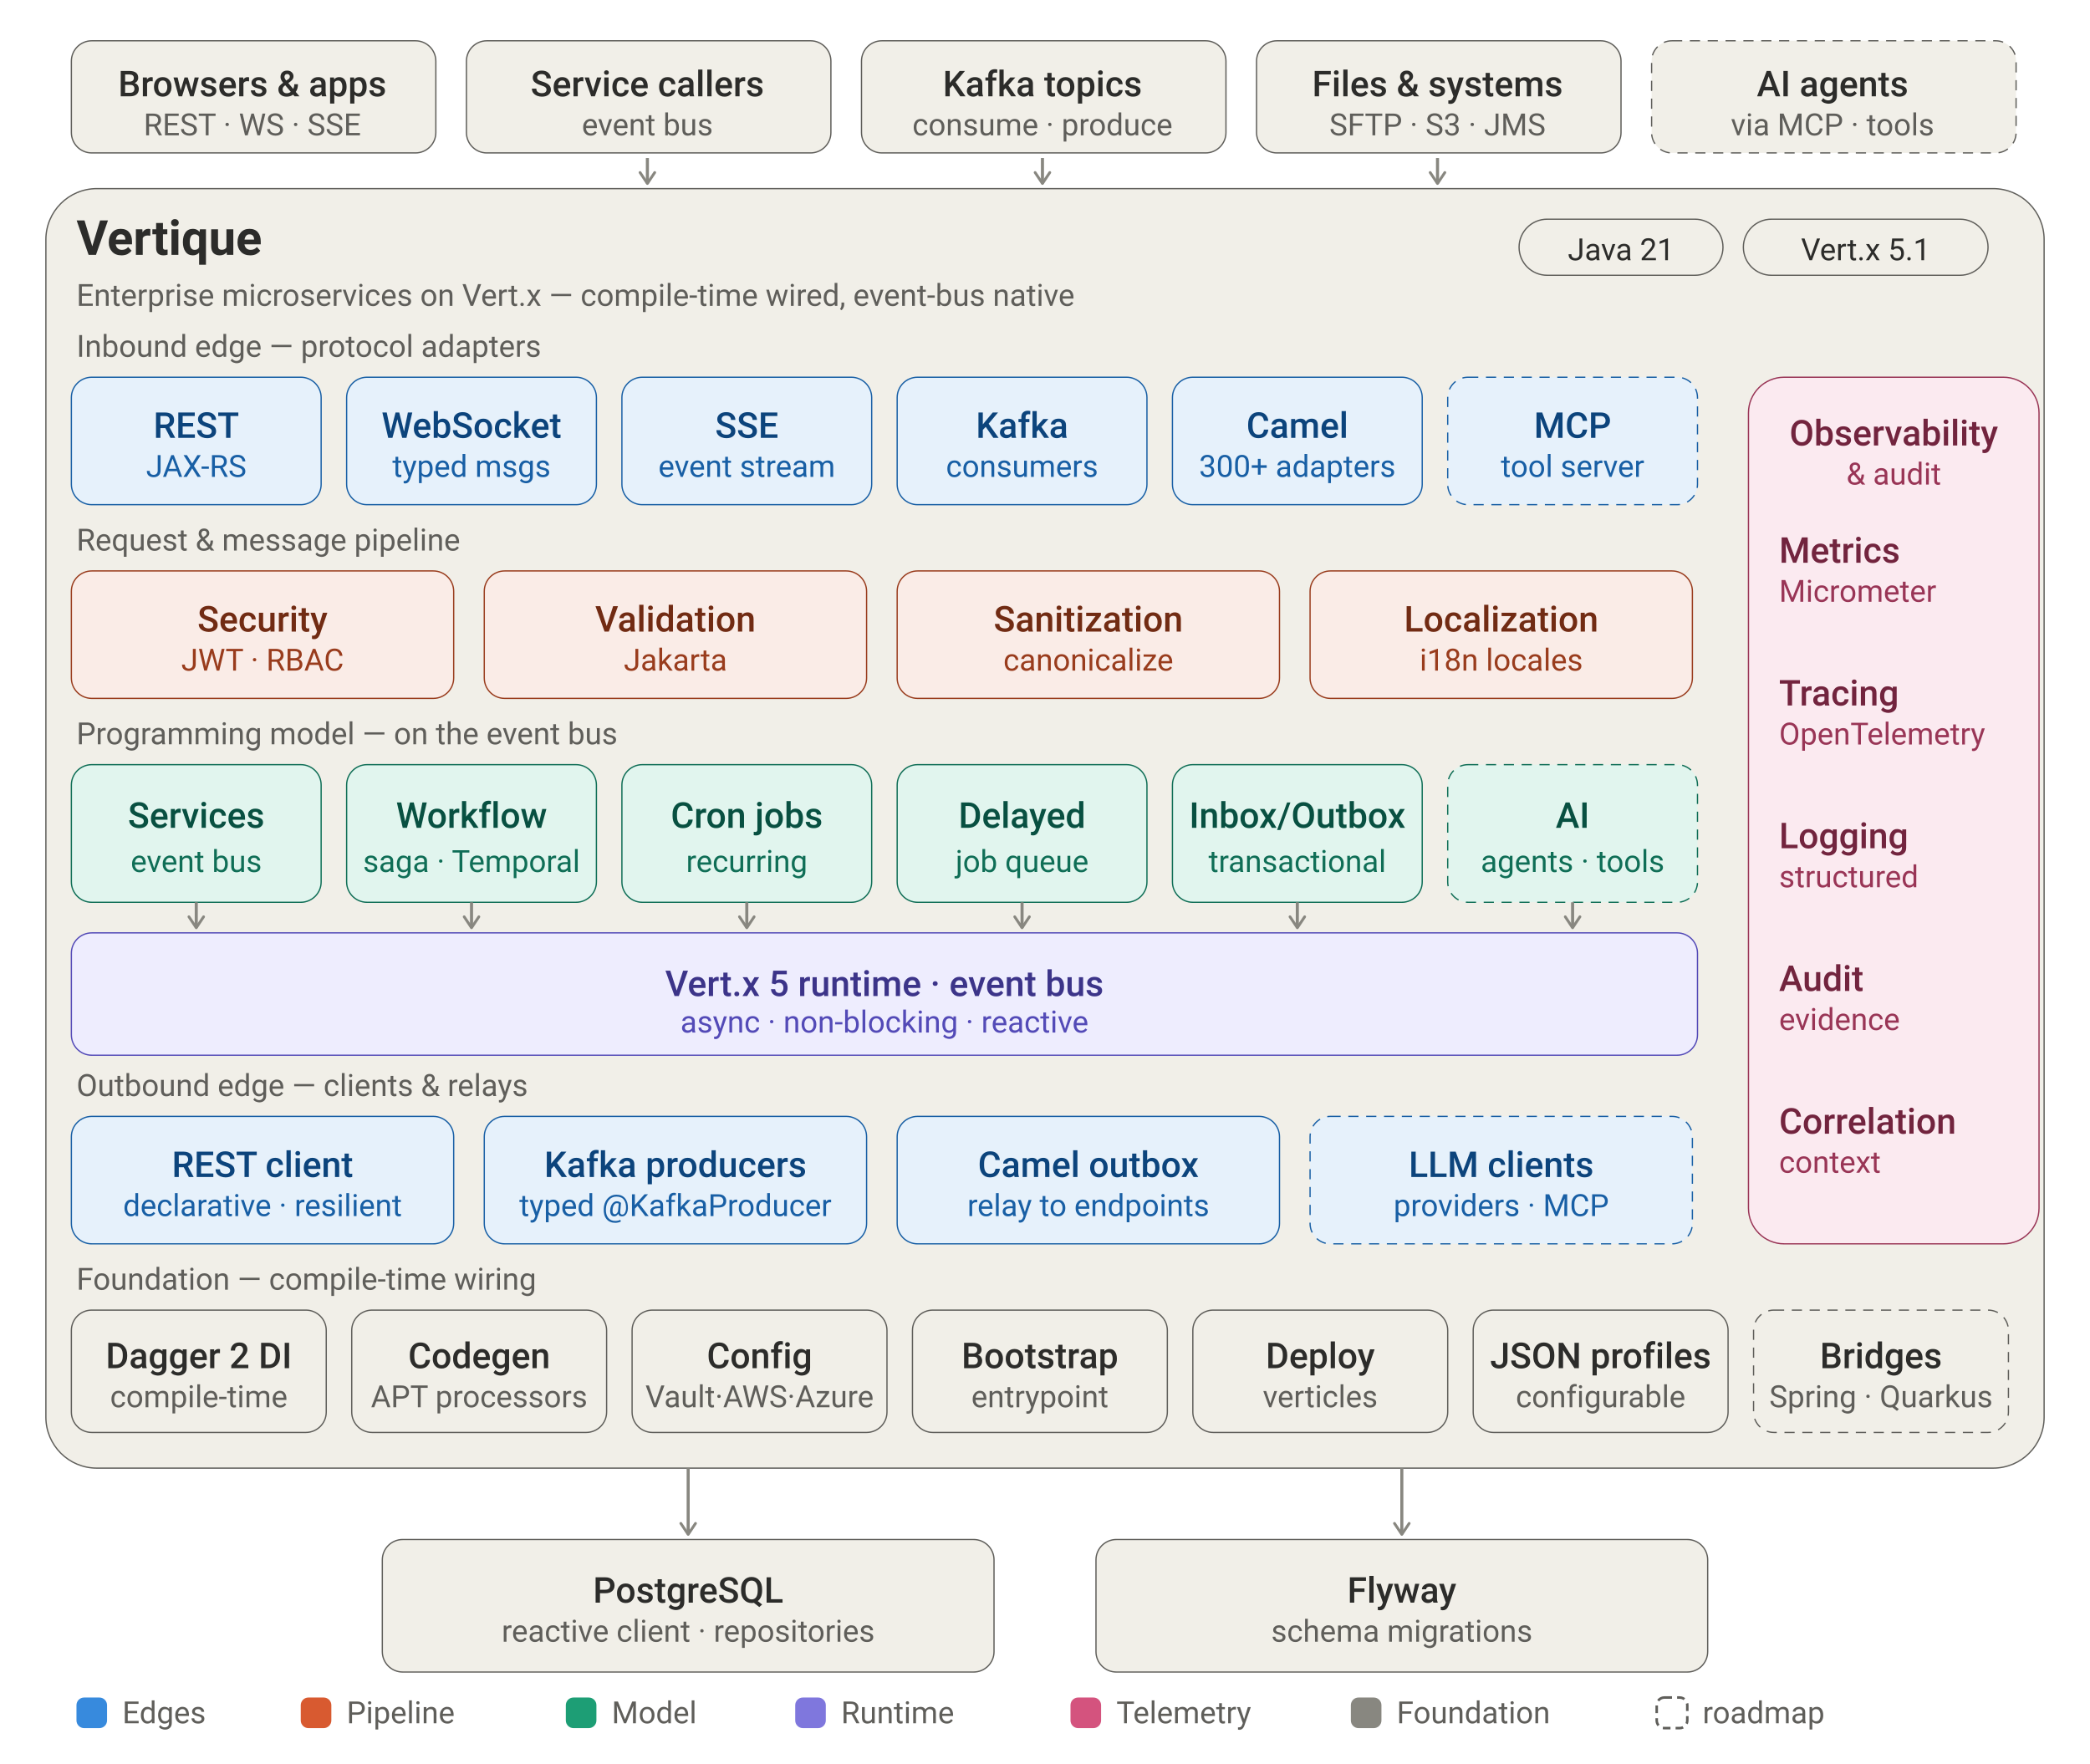
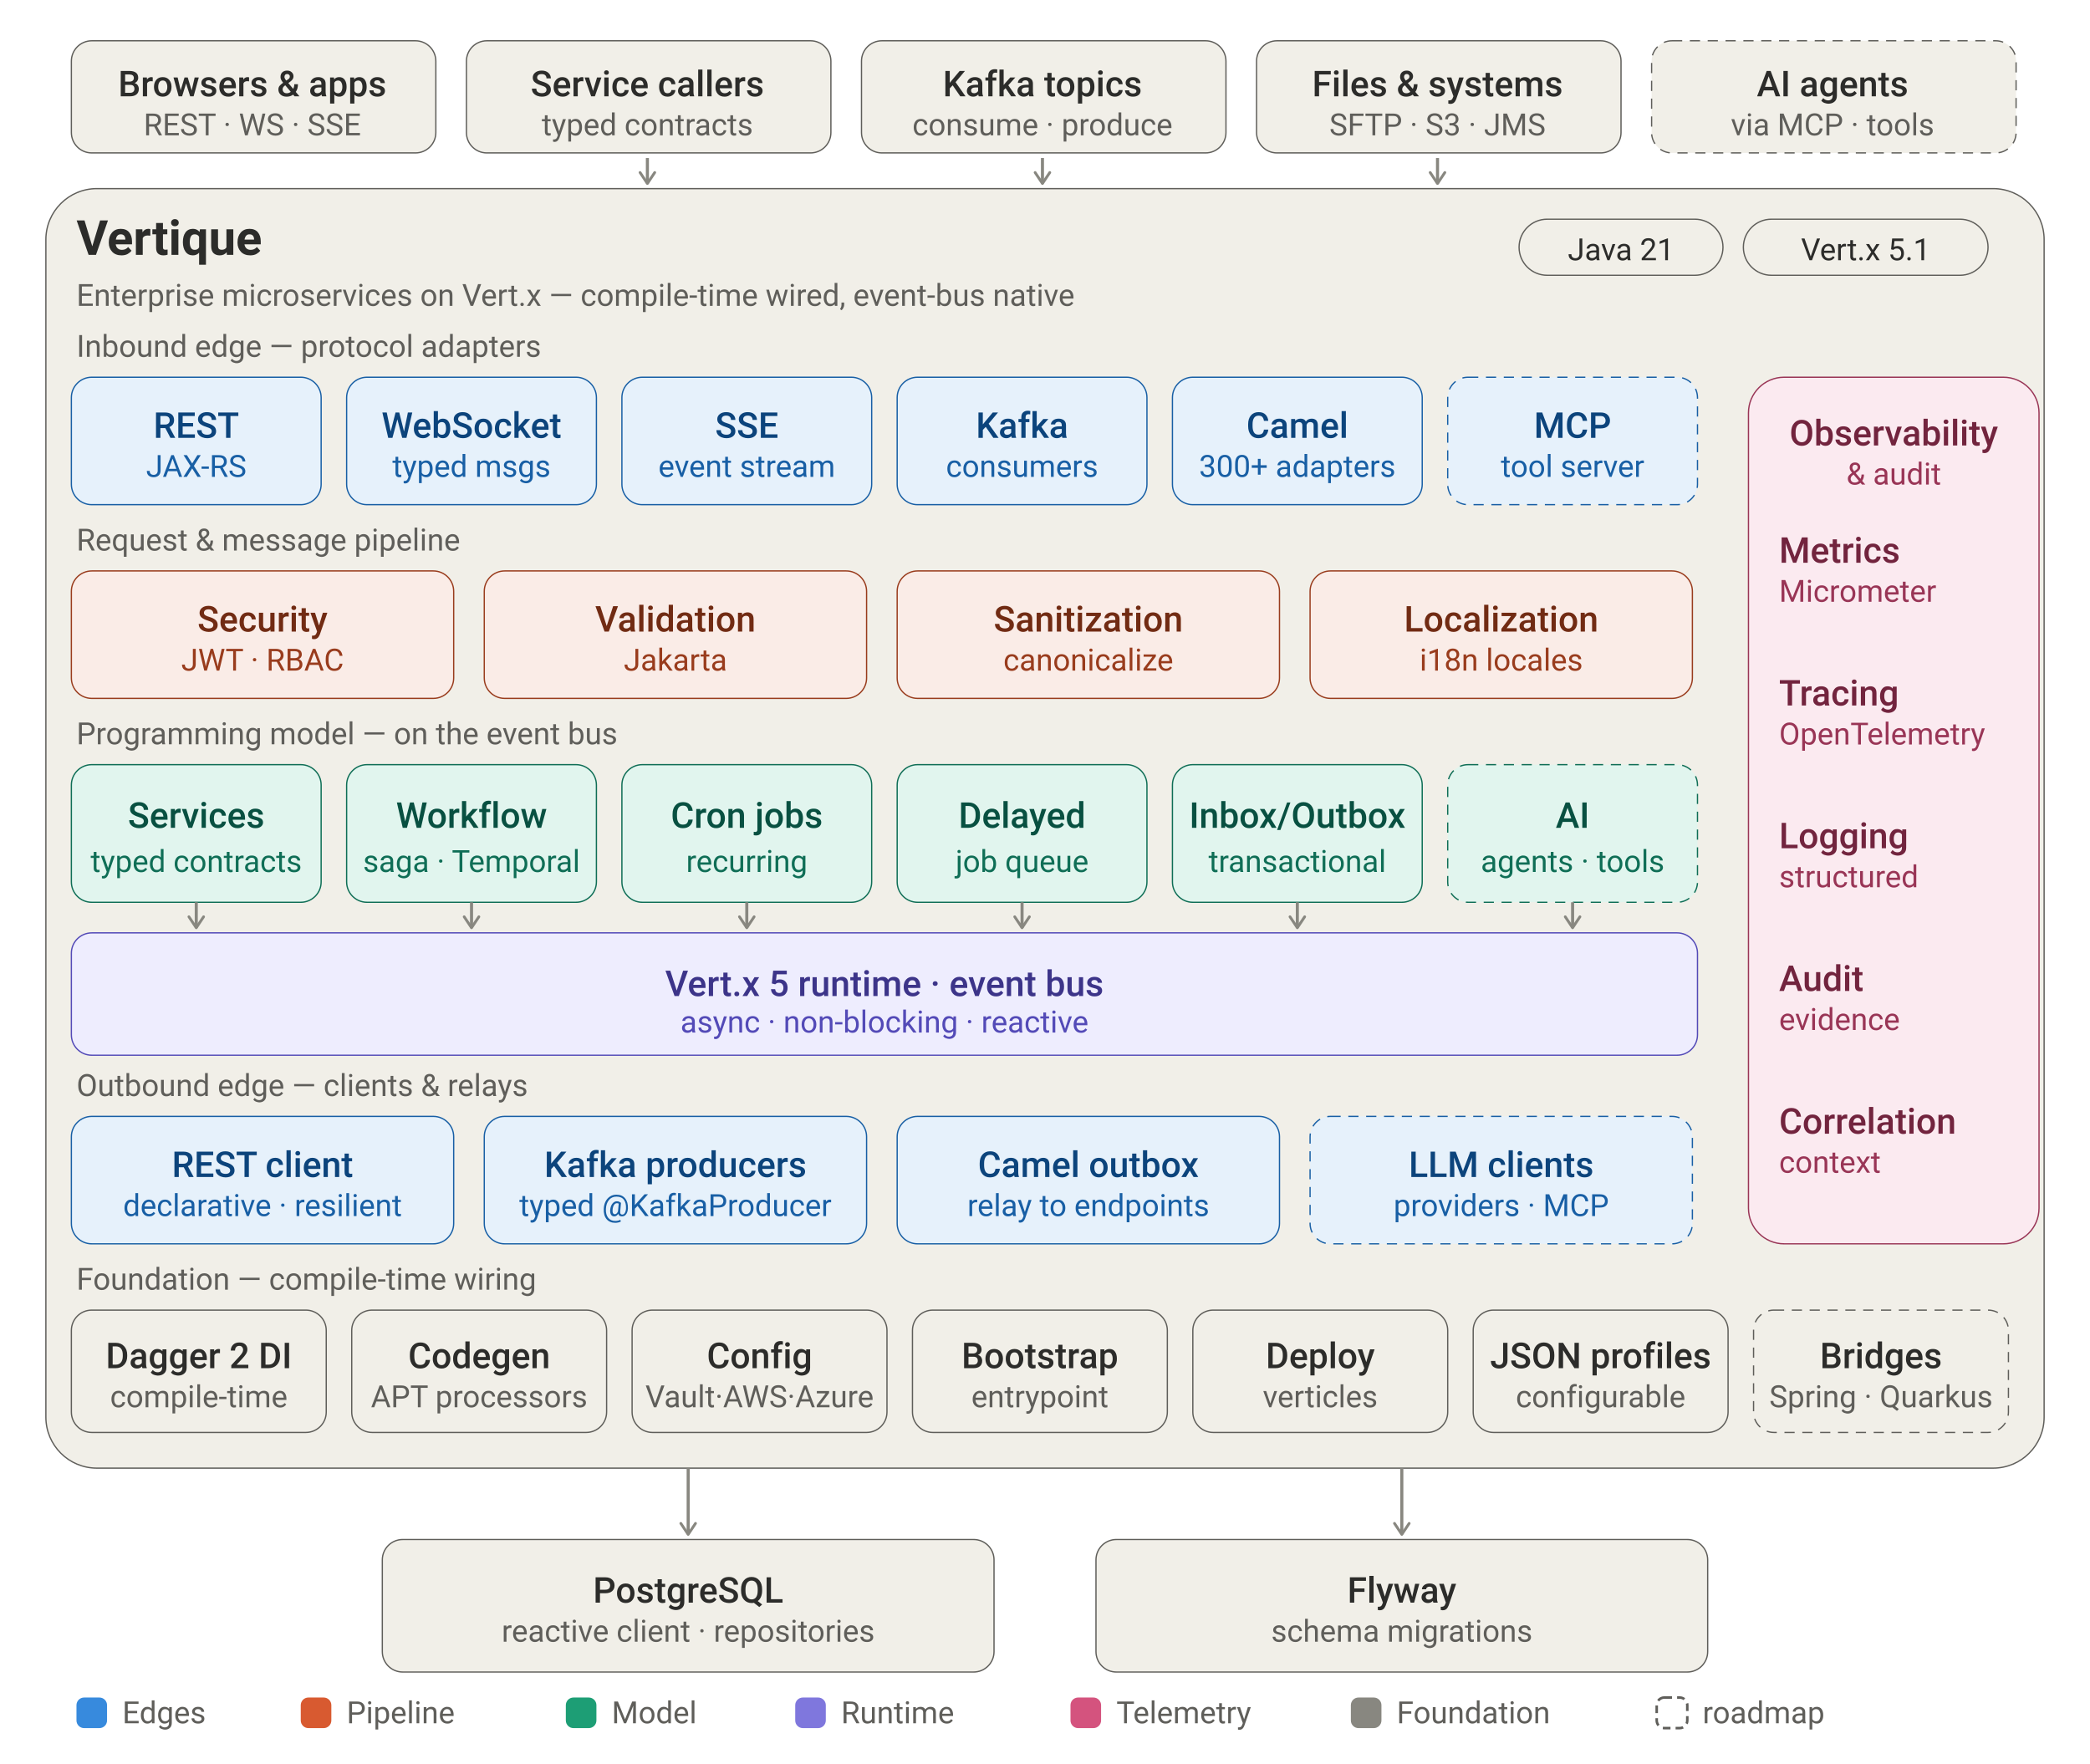
<svg xmlns="http://www.w3.org/2000/svg" width="100%" viewBox="0 0 820 692" role="img">
  <defs>
    <style>
text{font-family:-apple-system,BlinkMacSystemFont,"Segoe UI",Roboto,Helvetica,Arial,sans-serif;}
.title{font-size:14px;font-weight:500;}
.sub{font-size:12px;font-weight:400;}
.cap{font-size:12px;font-weight:400;fill:#5F5E5A;}
.arrow{stroke:#888780;stroke-width:1.2;fill:none;}
.fill-gray{fill:#F1EFE8;stroke:#5F5E5A;}.gray-t{fill:#2C2C2A;}.gray-s{fill:#5F5E5A;}
.fill-blue{fill:#E6F1FB;stroke:#185FA5;}.blue-t{fill:#0C447C;}.blue-s{fill:#185FA5;}
.fill-coral{fill:#FAECE7;stroke:#993C1D;}.coral-t{fill:#712B13;}.coral-s{fill:#993C1D;}
.fill-teal{fill:#E1F5EE;stroke:#0F6E56;}.teal-t{fill:#085041;}.teal-s{fill:#0F6E56;}
.fill-purple{fill:#EEEDFE;stroke:#534AB7;}.purple-t{fill:#3C3489;}.purple-s{fill:#534AB7;}
.fill-pink{fill:#FBEAF0;stroke:#993556;}.pink-t{fill:#72243E;}.pink-s{fill:#993556;}
.wordmark{font-size:19px;font-weight:600;fill:#2C2C2A;}
@media (prefers-color-scheme:dark){
.cap{fill:#B4B2A9;}.wordmark{fill:#F1EFE8;}.arrow{stroke:#888780;}
.fill-gray{fill:#2C2C2A;stroke:#B4B2A9;}.gray-t{fill:#F1EFE8;}.gray-s{fill:#D3D1C7;}
.fill-blue{fill:#0C447C;stroke:#85B7EB;}.blue-t{fill:#E6F1FB;}.blue-s{fill:#B5D4F4;}
.fill-coral{fill:#712B13;stroke:#F0997B;}.coral-t{fill:#FAECE7;}.coral-s{fill:#F5C4B3;}
.fill-teal{fill:#085041;stroke:#5DCAA5;}.teal-t{fill:#E1F5EE;}.teal-s{fill:#9FE1CB;}
.fill-purple{fill:#3C3489;stroke:#AFA9EC;}.purple-t{fill:#EEEDFE;}.purple-s{fill:#CECBF6;}
.fill-pink{fill:#72243E;stroke:#ED93B1;}.pink-t{fill:#FBEAF0;}.pink-s{fill:#F4C0D1;}
}
</style>
    <marker id="arrow" viewBox="0 0 10 10" refX="8" refY="5" markerWidth="6" markerHeight="6" orient="auto-start-reverse">
      <path d="M2 1L8 5L2 9" fill="none" stroke="context-stroke" stroke-width="1.5" stroke-linecap="round" stroke-linejoin="round" />
    </marker>
  </defs>
  <g>
    <rect class="fill-gray" x="28" y="16" width="143" height="44" rx="8" stroke-width="0.5" />
    <text class="title gray-t" x="99" y="33" text-anchor="middle" dominant-baseline="central">Browsers &amp; apps</text>
    <text class="sub gray-s" x="99" y="49" text-anchor="middle" dominant-baseline="central">REST · WS · SSE</text>
  </g>
  <g>
    <rect class="fill-gray" x="183" y="16" width="143" height="44" rx="8" stroke-width="0.5" />
    <text class="title gray-t" x="254" y="33" text-anchor="middle" dominant-baseline="central">Service callers</text>
-     <text class="sub gray-s" x="254" y="49" text-anchor="middle" dominant-baseline="central">event bus</text>
+     <text class="sub gray-s" x="254" y="49" text-anchor="middle" dominant-baseline="central">typed contracts</text>
  </g>
  <g>
    <rect class="fill-gray" x="338" y="16" width="143" height="44" rx="8" stroke-width="0.5" />
    <text class="title gray-t" x="409" y="33" text-anchor="middle" dominant-baseline="central">Kafka topics</text>
    <text class="sub gray-s" x="409" y="49" text-anchor="middle" dominant-baseline="central">consume · produce</text>
  </g>
  <g>
    <rect class="fill-gray" x="493" y="16" width="143" height="44" rx="8" stroke-width="0.5" />
    <text class="title gray-t" x="564" y="33" text-anchor="middle" dominant-baseline="central">Files &amp; systems</text>
    <text class="sub gray-s" x="564" y="49" text-anchor="middle" dominant-baseline="central">SFTP · S3 · JMS</text>
  </g>
  <g>
    <rect class="fill-gray" x="648" y="16" width="143" height="44" rx="8" stroke-width="0.5" stroke-dasharray="4 3" />
    <text class="title gray-t" x="719" y="33" text-anchor="middle" dominant-baseline="central">AI agents</text>
    <text class="sub gray-s" x="719" y="49" text-anchor="middle" dominant-baseline="central">via MCP · tools</text>
  </g>
  <line class="arrow" x1="254" y1="62" x2="254" y2="72" marker-end="url(#arrow)" />
  <line class="arrow" x1="409" y1="62" x2="409" y2="72" marker-end="url(#arrow)" />
  <line class="arrow" x1="564" y1="62" x2="564" y2="72" marker-end="url(#arrow)" />
  <rect class="fill-gray" x="18" y="74" width="784" height="502" rx="20" stroke-width="0.5" />
  <text class="wordmark" x="30" y="100">Vertique</text>
  <text class="cap" x="30" y="120">Enterprise microservices on Vert.x — compile-time wired, event-bus native</text>
  <g>
    <rect class="fill-gray" x="596" y="86" width="80" height="22" rx="11" stroke-width="0.5" />
    <text class="sub gray-t" x="636" y="98" text-anchor="middle" dominant-baseline="central">Java 21</text>
  </g>
  <g>
    <rect class="fill-gray" x="684" y="86" width="96" height="22" rx="11" stroke-width="0.5" />
    <text class="sub gray-t" x="732" y="98" text-anchor="middle" dominant-baseline="central">Vert.x 5.1</text>
  </g>
  <text class="cap" x="30" y="140">Inbound edge — protocol adapters</text>
  <g>
    <rect class="fill-blue" x="28" y="148" width="98" height="50" rx="8" stroke-width="0.5" />
    <text class="title blue-t" x="77" y="167" text-anchor="middle" dominant-baseline="central">REST</text>
    <text class="sub blue-s" x="77" y="183" text-anchor="middle" dominant-baseline="central">JAX-RS</text>
  </g>
  <g>
    <rect class="fill-blue" x="136" y="148" width="98" height="50" rx="8" stroke-width="0.5" />
    <text class="title blue-t" x="185" y="167" text-anchor="middle" dominant-baseline="central">WebSocket</text>
    <text class="sub blue-s" x="185" y="183" text-anchor="middle" dominant-baseline="central">typed msgs</text>
  </g>
  <g>
    <rect class="fill-blue" x="244" y="148" width="98" height="50" rx="8" stroke-width="0.5" />
    <text class="title blue-t" x="293" y="167" text-anchor="middle" dominant-baseline="central">SSE</text>
    <text class="sub blue-s" x="293" y="183" text-anchor="middle" dominant-baseline="central">event stream</text>
  </g>
  <g>
    <rect class="fill-blue" x="352" y="148" width="98" height="50" rx="8" stroke-width="0.5" />
    <text class="title blue-t" x="401" y="167" text-anchor="middle" dominant-baseline="central">Kafka</text>
    <text class="sub blue-s" x="401" y="183" text-anchor="middle" dominant-baseline="central">consumers</text>
  </g>
  <g>
    <rect class="fill-blue" x="460" y="148" width="98" height="50" rx="8" stroke-width="0.5" />
    <text class="title blue-t" x="509" y="167" text-anchor="middle" dominant-baseline="central">Camel</text>
    <text class="sub blue-s" x="509" y="183" text-anchor="middle" dominant-baseline="central">300+ adapters</text>
  </g>
  <g>
    <rect class="fill-blue" x="568" y="148" width="98" height="50" rx="8" stroke-width="0.5" stroke-dasharray="4 3" />
    <text class="title blue-t" x="617" y="167" text-anchor="middle" dominant-baseline="central">MCP</text>
    <text class="sub blue-s" x="617" y="183" text-anchor="middle" dominant-baseline="central">tool server</text>
  </g>
  <text class="cap" x="30" y="216">Request &amp; message pipeline</text>
  <g>
    <rect class="fill-coral" x="28" y="224" width="150" height="50" rx="8" stroke-width="0.5" />
    <text class="title coral-t" x="103" y="243" text-anchor="middle" dominant-baseline="central">Security</text>
    <text class="sub coral-s" x="103" y="259" text-anchor="middle" dominant-baseline="central">JWT · RBAC</text>
  </g>
  <g>
    <rect class="fill-coral" x="190" y="224" width="150" height="50" rx="8" stroke-width="0.5" />
    <text class="title coral-t" x="265" y="243" text-anchor="middle" dominant-baseline="central">Validation</text>
    <text class="sub coral-s" x="265" y="259" text-anchor="middle" dominant-baseline="central">Jakarta</text>
  </g>
  <g>
    <rect class="fill-coral" x="352" y="224" width="150" height="50" rx="8" stroke-width="0.5" />
    <text class="title coral-t" x="427" y="243" text-anchor="middle" dominant-baseline="central">Sanitization</text>
    <text class="sub coral-s" x="427" y="259" text-anchor="middle" dominant-baseline="central">canonicalize</text>
  </g>
  <g>
    <rect class="fill-coral" x="514" y="224" width="150" height="50" rx="8" stroke-width="0.5" />
    <text class="title coral-t" x="589" y="243" text-anchor="middle" dominant-baseline="central">Localization</text>
    <text class="sub coral-s" x="589" y="259" text-anchor="middle" dominant-baseline="central">i18n locales</text>
  </g>
  <text class="cap" x="30" y="292">Programming model — on the event bus</text>
  <g>
    <rect class="fill-teal" x="28" y="300" width="98" height="54" rx="8" stroke-width="0.5" />
    <text class="title teal-t" x="77" y="320" text-anchor="middle" dominant-baseline="central">Services</text>
-     <text class="sub teal-s" x="77" y="338" text-anchor="middle" dominant-baseline="central">event bus</text>
+     <text class="sub teal-s" x="77" y="338" text-anchor="middle" dominant-baseline="central">typed contracts</text>
  </g>
  <g>
    <rect class="fill-teal" x="136" y="300" width="98" height="54" rx="8" stroke-width="0.5" />
    <text class="title teal-t" x="185" y="320" text-anchor="middle" dominant-baseline="central">Workflow</text>
    <text class="sub teal-s" x="185" y="338" text-anchor="middle" dominant-baseline="central">saga · Temporal</text>
  </g>
  <g>
    <rect class="fill-teal" x="244" y="300" width="98" height="54" rx="8" stroke-width="0.5" />
    <text class="title teal-t" x="293" y="320" text-anchor="middle" dominant-baseline="central">Cron jobs</text>
    <text class="sub teal-s" x="293" y="338" text-anchor="middle" dominant-baseline="central">recurring</text>
  </g>
  <g>
    <rect class="fill-teal" x="352" y="300" width="98" height="54" rx="8" stroke-width="0.5" />
    <text class="title teal-t" x="401" y="320" text-anchor="middle" dominant-baseline="central">Delayed</text>
    <text class="sub teal-s" x="401" y="338" text-anchor="middle" dominant-baseline="central">job queue</text>
  </g>
  <g>
    <rect class="fill-teal" x="460" y="300" width="98" height="54" rx="8" stroke-width="0.5" />
    <text class="title teal-t" x="509" y="320" text-anchor="middle" dominant-baseline="central">Inbox/Outbox</text>
    <text class="sub teal-s" x="509" y="338" text-anchor="middle" dominant-baseline="central">transactional</text>
  </g>
  <g>
    <rect class="fill-teal" x="568" y="300" width="98" height="54" rx="8" stroke-width="0.5" stroke-dasharray="4 3" />
    <text class="title teal-t" x="617" y="320" text-anchor="middle" dominant-baseline="central">AI</text>
    <text class="sub teal-s" x="617" y="338" text-anchor="middle" dominant-baseline="central">agents · tools</text>
  </g>
  <line class="arrow" x1="77" y1="354" x2="77" y2="364" stroke="#7F77DD" marker-end="url(#arrow)" />
  <line class="arrow" x1="185" y1="354" x2="185" y2="364" stroke="#7F77DD" marker-end="url(#arrow)" />
  <line class="arrow" x1="293" y1="354" x2="293" y2="364" stroke="#7F77DD" marker-end="url(#arrow)" />
  <line class="arrow" x1="401" y1="354" x2="401" y2="364" stroke="#7F77DD" marker-end="url(#arrow)" />
  <line class="arrow" x1="509" y1="354" x2="509" y2="364" stroke="#7F77DD" marker-end="url(#arrow)" />
  <line class="arrow" x1="617" y1="354" x2="617" y2="364" stroke="#7F77DD" marker-end="url(#arrow)" />
  <g>
    <rect class="fill-purple" x="28" y="366" width="638" height="48" rx="8" stroke-width="0.5" />
    <text class="title purple-t" x="347" y="386" text-anchor="middle" dominant-baseline="central">Vert.x 5 runtime · event bus</text>
    <text class="sub purple-s" x="347" y="401" text-anchor="middle" dominant-baseline="central">async · non-blocking · reactive</text>
  </g>
  <text class="cap" x="30" y="430">Outbound edge — clients &amp; relays</text>
  <g>
    <rect class="fill-blue" x="28" y="438" width="150" height="50" rx="8" stroke-width="0.5" />
    <text class="title blue-t" x="103" y="457" text-anchor="middle" dominant-baseline="central">REST client</text>
    <text class="sub blue-s" x="103" y="473" text-anchor="middle" dominant-baseline="central">declarative · resilient</text>
  </g>
  <g>
    <rect class="fill-blue" x="190" y="438" width="150" height="50" rx="8" stroke-width="0.5" />
    <text class="title blue-t" x="265" y="457" text-anchor="middle" dominant-baseline="central">Kafka producers</text>
    <text class="sub blue-s" x="265" y="473" text-anchor="middle" dominant-baseline="central">typed @KafkaProducer</text>
  </g>
  <g>
    <rect class="fill-blue" x="352" y="438" width="150" height="50" rx="8" stroke-width="0.5" />
    <text class="title blue-t" x="427" y="457" text-anchor="middle" dominant-baseline="central">Camel outbox</text>
    <text class="sub blue-s" x="427" y="473" text-anchor="middle" dominant-baseline="central">relay to endpoints</text>
  </g>
  <g>
    <rect class="fill-blue" x="514" y="438" width="150" height="50" rx="8" stroke-width="0.5" stroke-dasharray="4 3" />
    <text class="title blue-t" x="589" y="457" text-anchor="middle" dominant-baseline="central">LLM clients</text>
    <text class="sub blue-s" x="589" y="473" text-anchor="middle" dominant-baseline="central">providers · MCP</text>
  </g>
  <g>
    <rect class="fill-pink" x="686" y="148" width="114" height="340" rx="14" stroke-width="0.5" />
    <text class="title pink-t" x="743" y="170" text-anchor="middle" dominant-baseline="central">Observability</text>
    <text class="sub pink-s" x="743" y="186" text-anchor="middle" dominant-baseline="central">&amp; audit</text>
    <text class="title pink-t" x="698" y="216" dominant-baseline="central">Metrics</text>
    <text class="sub pink-s" x="698" y="232" dominant-baseline="central">Micrometer</text>
    <text class="title pink-t" x="698" y="272" dominant-baseline="central">Tracing</text>
    <text class="sub pink-s" x="698" y="288" dominant-baseline="central">OpenTelemetry</text>
    <text class="title pink-t" x="698" y="328" dominant-baseline="central">Logging</text>
    <text class="sub pink-s" x="698" y="344" dominant-baseline="central">structured</text>
    <text class="title pink-t" x="698" y="384" dominant-baseline="central">Audit</text>
    <text class="sub pink-s" x="698" y="400" dominant-baseline="central">evidence</text>
    <text class="title pink-t" x="698" y="440" dominant-baseline="central">Correlation</text>
    <text class="sub pink-s" x="698" y="456" dominant-baseline="central">context</text>
  </g>
  <text class="cap" x="30" y="506">Foundation — compile-time wiring</text>
  <g>
    <rect class="fill-gray" x="28" y="514" width="100" height="48" rx="8" stroke-width="0.5" />
    <text class="title gray-t" x="78" y="532" text-anchor="middle" dominant-baseline="central">Dagger 2 DI</text>
    <text class="sub gray-s" x="78" y="548" text-anchor="middle" dominant-baseline="central">compile-time</text>
  </g>
  <g>
    <rect class="fill-gray" x="138" y="514" width="100" height="48" rx="8" stroke-width="0.5" />
    <text class="title gray-t" x="188" y="532" text-anchor="middle" dominant-baseline="central">Codegen</text>
    <text class="sub gray-s" x="188" y="548" text-anchor="middle" dominant-baseline="central">APT processors</text>
  </g>
  <g>
    <rect class="fill-gray" x="248" y="514" width="100" height="48" rx="8" stroke-width="0.5" />
    <text class="title gray-t" x="298" y="532" text-anchor="middle" dominant-baseline="central">Config</text>
    <text class="sub gray-s" x="298" y="548" text-anchor="middle" dominant-baseline="central">Vault·AWS·Azure</text>
  </g>
  <g>
    <rect class="fill-gray" x="358" y="514" width="100" height="48" rx="8" stroke-width="0.5" />
    <text class="title gray-t" x="408" y="532" text-anchor="middle" dominant-baseline="central">Bootstrap</text>
    <text class="sub gray-s" x="408" y="548" text-anchor="middle" dominant-baseline="central">entrypoint</text>
  </g>
  <g>
    <rect class="fill-gray" x="468" y="514" width="100" height="48" rx="8" stroke-width="0.5" />
    <text class="title gray-t" x="518" y="532" text-anchor="middle" dominant-baseline="central">Deploy</text>
    <text class="sub gray-s" x="518" y="548" text-anchor="middle" dominant-baseline="central">verticles</text>
  </g>
  <g>
    <rect class="fill-gray" x="578" y="514" width="100" height="48" rx="8" stroke-width="0.5" />
    <text class="title gray-t" x="628" y="532" text-anchor="middle" dominant-baseline="central">JSON profiles</text>
    <text class="sub gray-s" x="628" y="548" text-anchor="middle" dominant-baseline="central">configurable</text>
  </g>
  <g>
    <rect class="fill-gray" x="688" y="514" width="100" height="48" rx="8" stroke-width="0.5" stroke-dasharray="4 3" />
    <text class="title gray-t" x="738" y="532" text-anchor="middle" dominant-baseline="central">Bridges</text>
    <text class="sub gray-s" x="738" y="548" text-anchor="middle" dominant-baseline="central">Spring · Quarkus</text>
  </g>
  <line class="arrow" x1="270" y1="576" x2="270" y2="602" marker-end="url(#arrow)" />
  <line class="arrow" x1="550" y1="576" x2="550" y2="602" marker-end="url(#arrow)" />
  <g>
    <rect class="fill-gray" x="150" y="604" width="240" height="52" rx="8" stroke-width="0.5" />
    <text class="title gray-t" x="270" y="624" text-anchor="middle" dominant-baseline="central">PostgreSQL</text>
    <text class="sub gray-s" x="270" y="640" text-anchor="middle" dominant-baseline="central">reactive client · repositories</text>
  </g>
  <g>
    <rect class="fill-gray" x="430" y="604" width="240" height="52" rx="8" stroke-width="0.5" />
    <text class="title gray-t" x="550" y="624" text-anchor="middle" dominant-baseline="central">Flyway</text>
    <text class="sub gray-s" x="550" y="640" text-anchor="middle" dominant-baseline="central">schema migrations</text>
  </g>
  <rect x="30" y="666" width="12" height="12" rx="3" fill="#378ADD" />
  <text class="cap" x="48" y="672" dominant-baseline="central">Edges</text>
  <rect x="118" y="666" width="12" height="12" rx="3" fill="#D85A30" />
  <text class="cap" x="136" y="672" dominant-baseline="central">Pipeline</text>
  <rect x="222" y="666" width="12" height="12" rx="3" fill="#1D9E75" />
  <text class="cap" x="240" y="672" dominant-baseline="central">Model</text>
  <rect x="312" y="666" width="12" height="12" rx="3" fill="#7F77DD" />
  <text class="cap" x="330" y="672" dominant-baseline="central">Runtime</text>
  <rect x="420" y="666" width="12" height="12" rx="3" fill="#D4537E" />
  <text class="cap" x="438" y="672" dominant-baseline="central">Telemetry</text>
  <rect x="530" y="666" width="12" height="12" rx="3" fill="#888780" />
  <text class="cap" x="548" y="672" dominant-baseline="central">Foundation</text>
  <rect x="650" y="666" width="12" height="12" rx="3" fill="none" stroke="#5F5E5A" stroke-width="1" stroke-dasharray="3 2" />
  <text class="cap" x="668" y="672" dominant-baseline="central">roadmap</text>
</svg>
